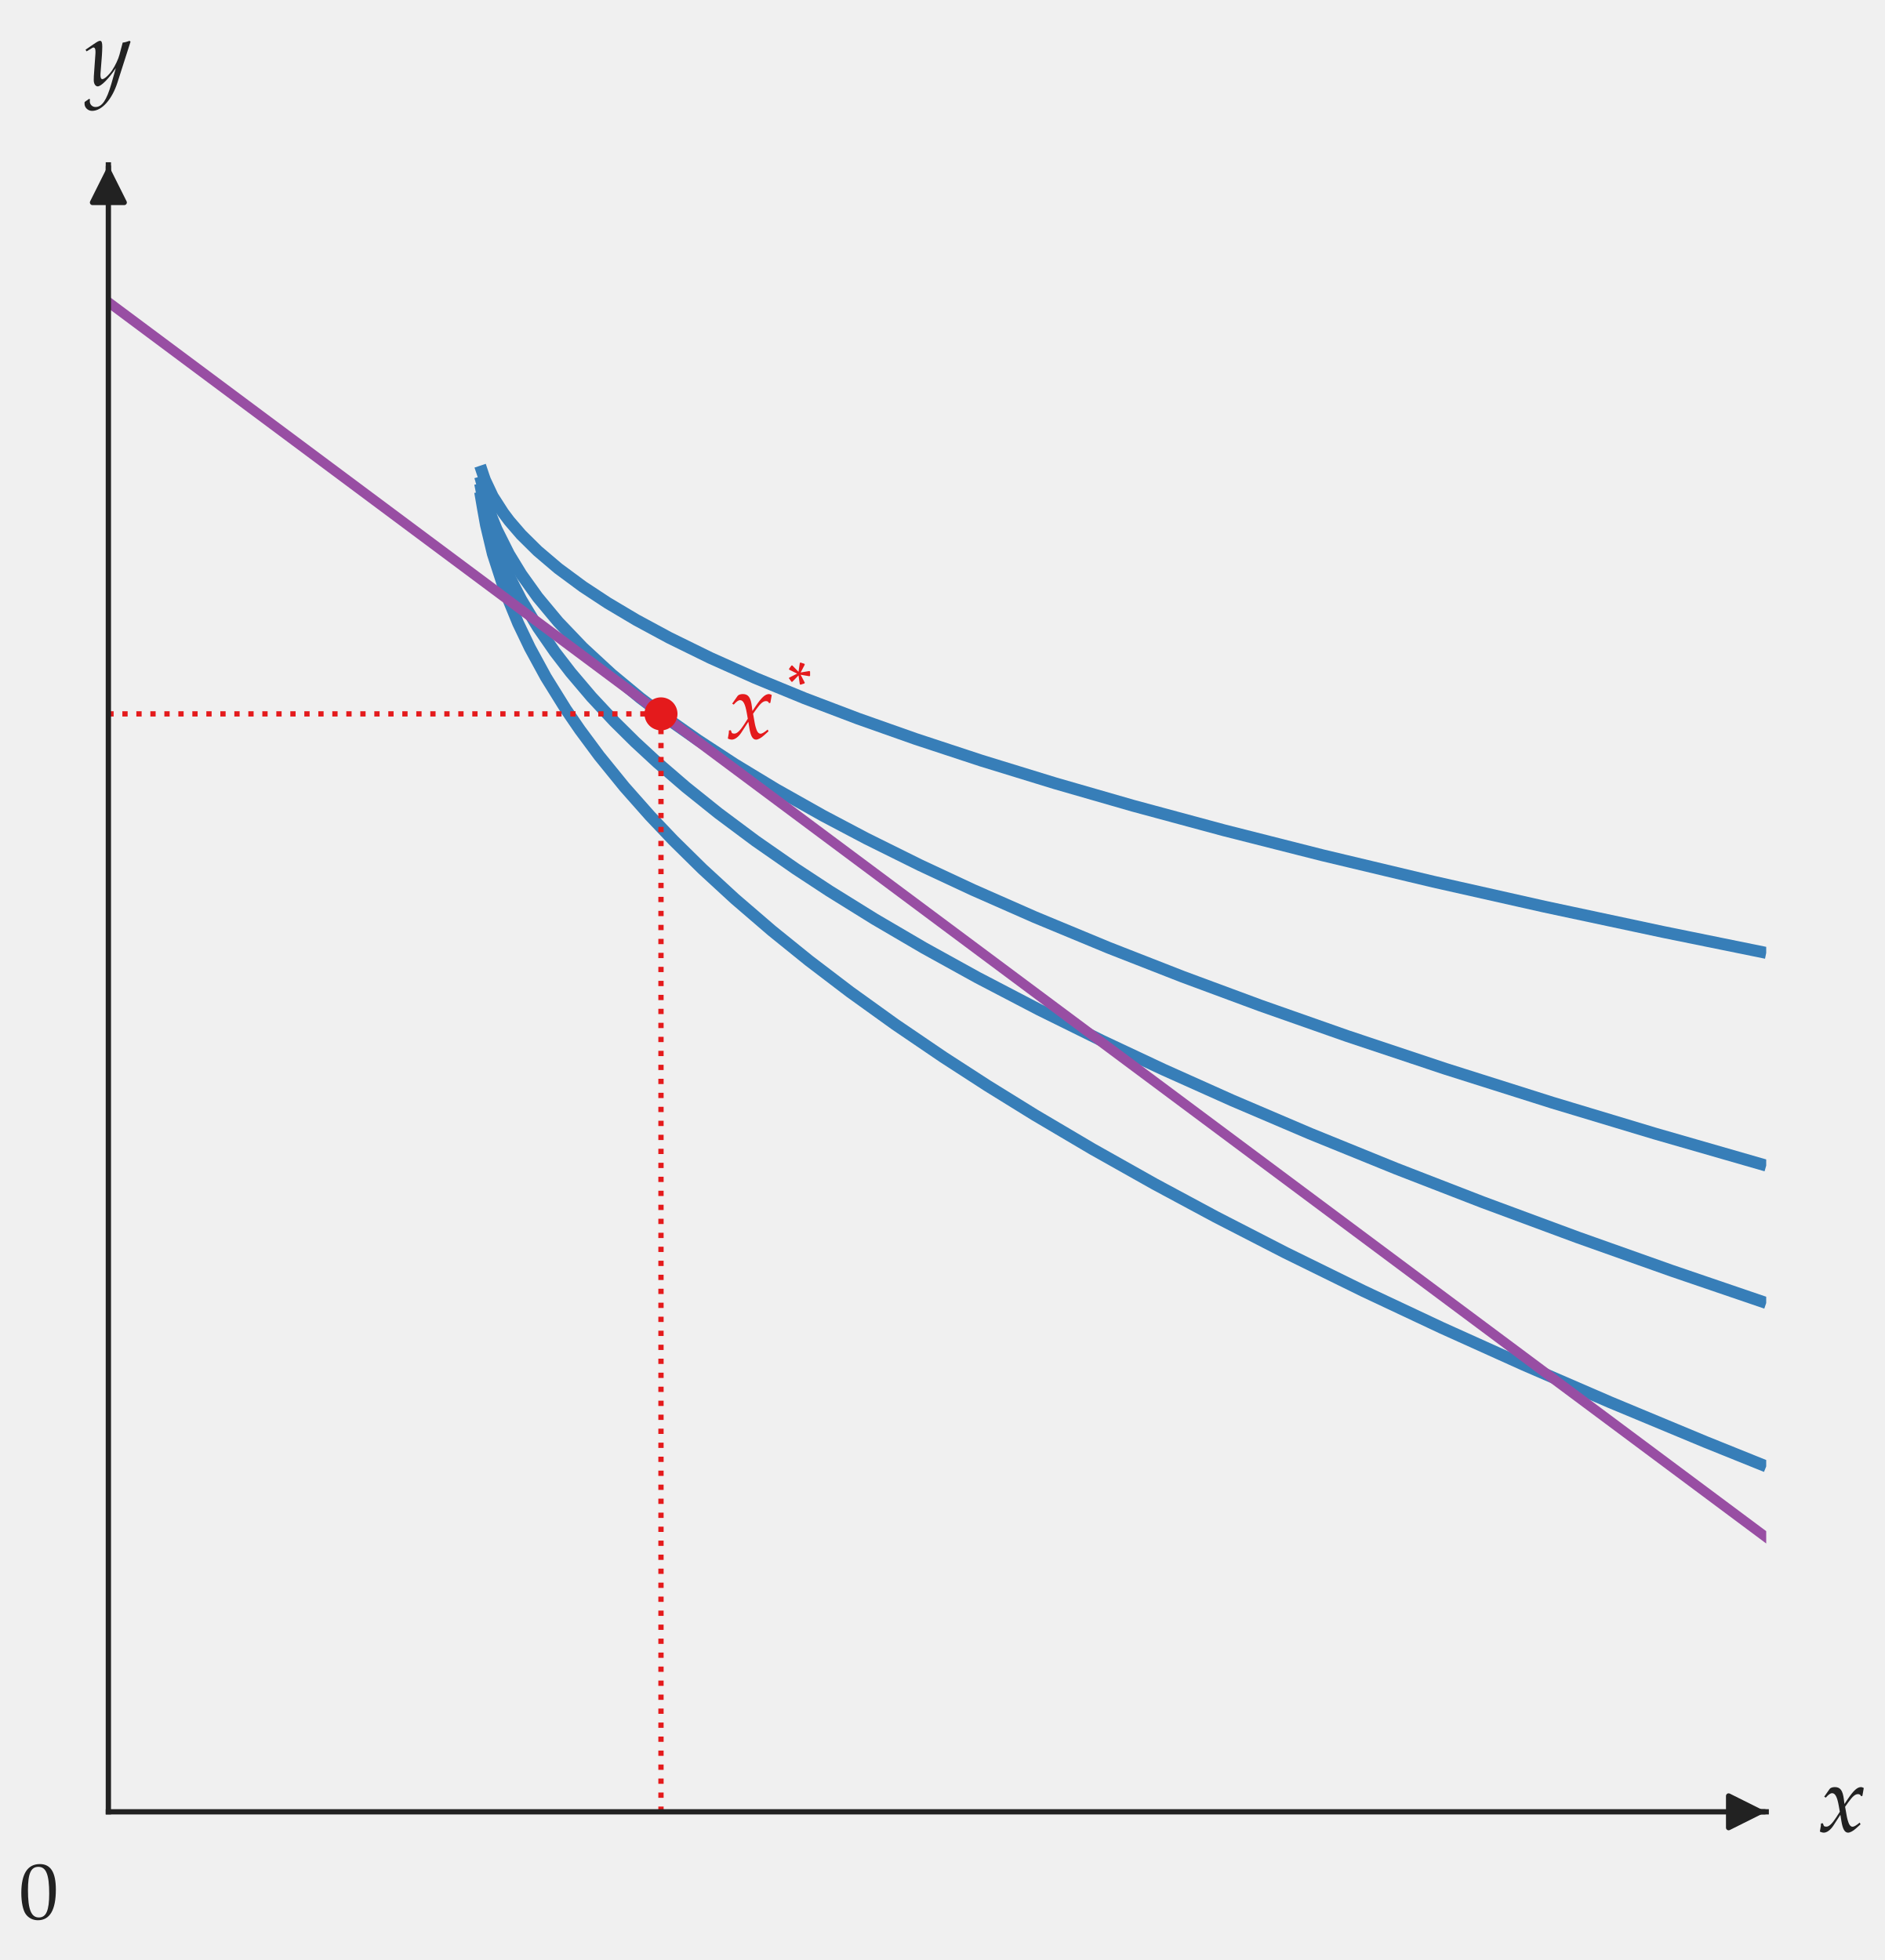
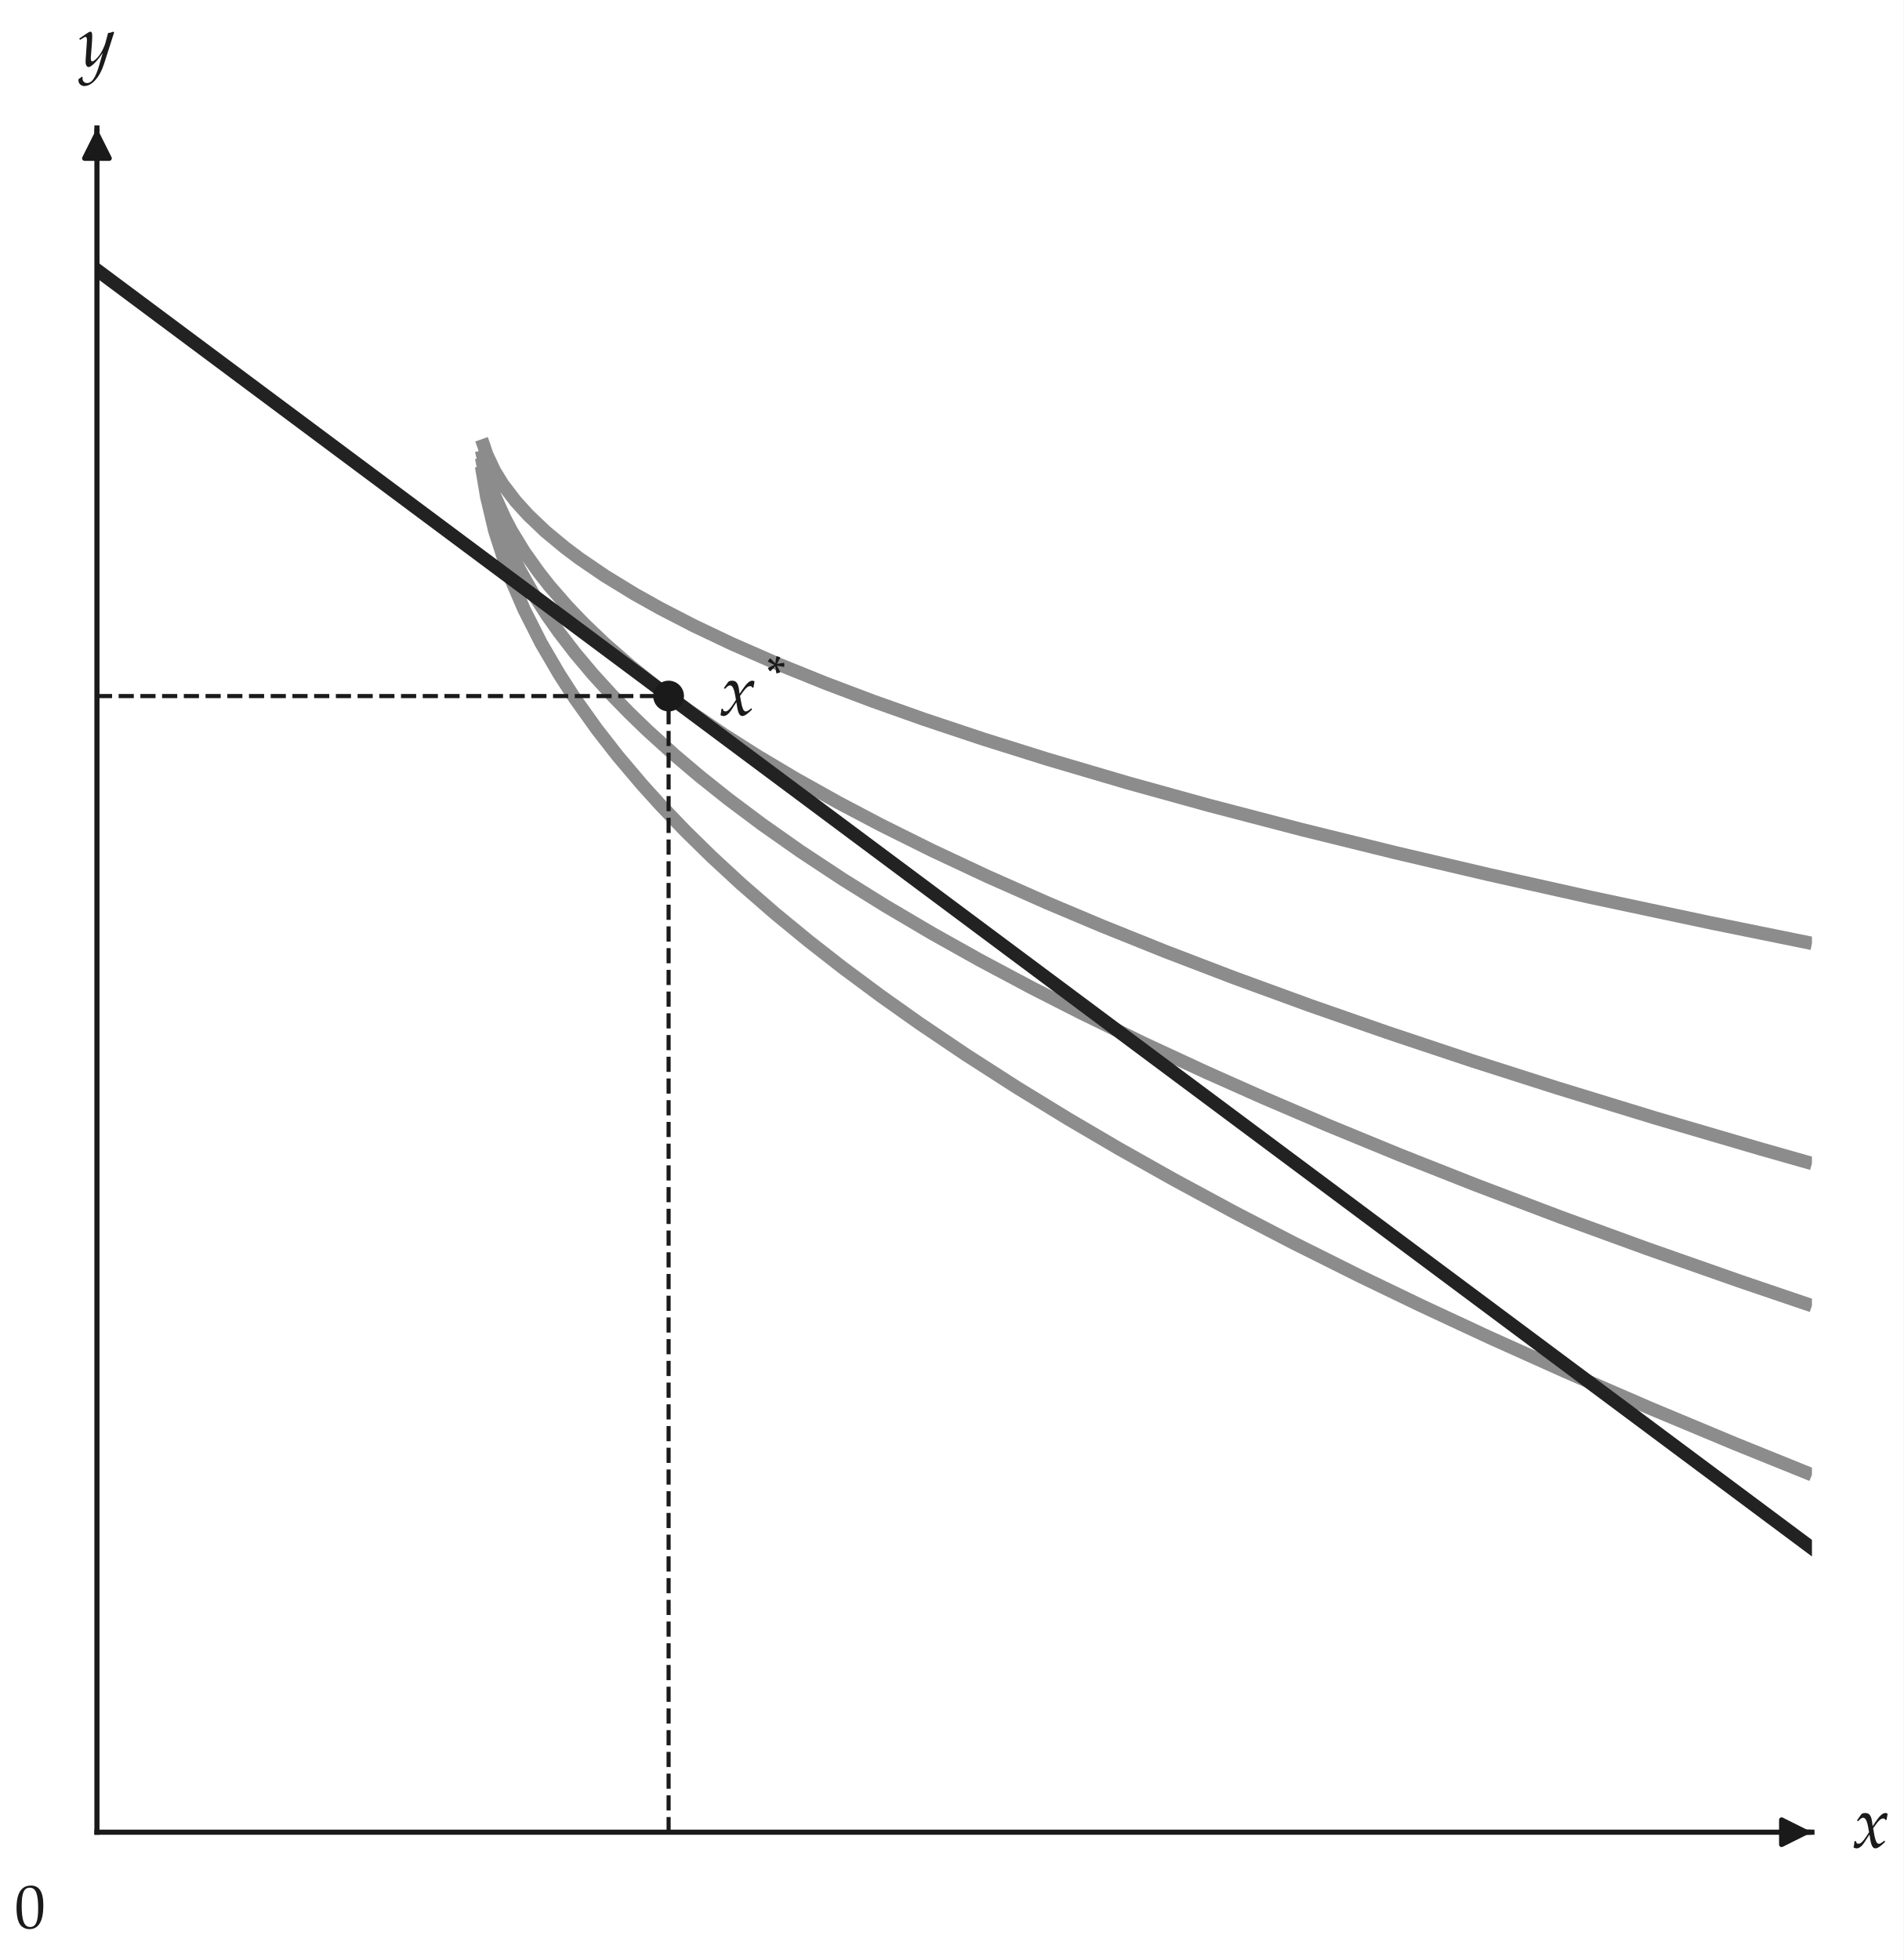
- <svg xmlns="http://www.w3.org/2000/svg" xmlns:xlink="http://www.w3.org/1999/xlink" width="285.393pt" height="296.906pt" viewBox="0 0 285.393 296.906" version="1.1">
+ <svg xmlns="http://www.w3.org/2000/svg" xmlns:xlink="http://www.w3.org/1999/xlink" width="371.604pt" height="382.561pt" viewBox="0 0 371.604 382.561" version="1.1">
  <defs>
    <style type="text/css">*{stroke-linejoin: round; stroke-linecap: butt}</style>
  </defs>
  <g id="figure_1">
    <g id="patch_1">
-       <path d="M 0 296.906  L 285.393 296.906  L 285.393 0  L 0 0  L 0 296.906  z " style="fill: none; opacity: 0" />
+       <path d="M 0 382.561  L 371.604 382.561  L 371.604 0  L 0 0  z " style="fill: #ffffff" />
    </g>
    <g id="axes_1">
      <g id="patch_2">
-         <path d="M 16.413 274.458  L 267.513 274.458  L 267.513 24.978  L 16.413 24.978  L 16.413 274.458  z " style="fill: none; opacity: 0" />
+         <path d="M 18.924 357.618  L 353.724 357.618  L 353.724 24.978  L 18.924 24.978  z " style="fill: #ffffff" />
      </g>
      <g id="patch_3">
-         <path d="M 267.262 274.458  Q 267.387 274.458 266.619 274.458  " style="fill: none; stroke: #222222; stroke-width: 0.8; stroke-linecap: round" />
-         <path d="M 261.819 272.058  L 266.619 274.458  L 261.819 276.858  z " style="fill: #222222; stroke: #222222; stroke-width: 0.8; stroke-linecap: round" />
+         <path d="M 353.389 357.618  Q 353.557 357.618 352.606 357.618  " style="fill: none; stroke: #1a1a1a; stroke-linecap: round" />
+         <path d="M 347.806 355.218  L 352.606 357.618  L 347.806 360.018  z " style="fill: #1a1a1a; stroke: #1a1a1a; stroke-linecap: round" />
      </g>
      <g id="patch_4">
-         <path d="M 16.413 25.227  Q 16.413 25.103 16.413 25.872  " style="fill: none; stroke: #222222; stroke-width: 0.8; stroke-linecap: round" />
-         <path d="M 14.013 30.672  L 16.413 25.872  L 18.813 30.672  z " style="fill: #222222; stroke: #222222; stroke-width: 0.8; stroke-linecap: round" />
+         <path d="M 18.924 25.311  Q 18.924 25.144 18.924 26.096  " style="fill: none; stroke: #1a1a1a; stroke-linecap: round" />
+         <path d="M 16.524 30.896  L 18.924 26.096  L 21.324 30.896  z " style="fill: #1a1a1a; stroke: #1a1a1a; stroke-linecap: round" />
      </g>
      <g id="matplotlib.axis_1">
        <g id="xtick_1">
          <g id="line2d_1" />
        </g>
        <g id="xtick_2">
          <g id="line2d_2" />
        </g>
        <g id="xtick_3">
          <g id="line2d_3" />
        </g>
        <g id="xtick_4">
          <g id="line2d_4" />
        </g>
        <g id="xtick_5">
          <g id="line2d_5" />
        </g>
+         <g id="xtick_6">
+           <g id="line2d_6" />
+         </g>
+         <g id="xtick_7">
+           <g id="line2d_7" />
+         </g>
+         <g id="xtick_8">
+           <g id="line2d_8" />
+         </g>
+         <g id="xtick_9">
+           <g id="line2d_9" />
+         </g>
+         <g id="xtick_10">
+           <g id="line2d_10" />
+         </g>
      </g>
      <g id="matplotlib.axis_2">
        <g id="ytick_1">
-           <g id="line2d_6" />
+           <g id="line2d_11" />
        </g>
        <g id="ytick_2">
-           <g id="line2d_7" />
+           <g id="line2d_12" />
        </g>
        <g id="ytick_3">
-           <g id="line2d_8" />
+           <g id="line2d_13" />
        </g>
        <g id="ytick_4">
-           <g id="line2d_9" />
+           <g id="line2d_14" />
        </g>
        <g id="ytick_5">
-           <g id="line2d_10" />
+           <g id="line2d_15" />
        </g>
        <g id="ytick_6">
-           <g id="line2d_11" />
+           <g id="line2d_16" />
        </g>
        <g id="ytick_7">
-           <g id="line2d_12" />
+           <g id="line2d_17" />
        </g>
      </g>
      <g id="QuadContourSet_1">
-         <path d="M 72.723 74.514  L 73.158 77.062  L 73.606 79.543  L 74.64 83.883  L 76.457 89.494  L 78.484 94.424  L 80.266 98.144  L 82.681 102.577  L 85.704 107.445  L 87.827 110.545  L 90.771 114.517  L 94.596 119.226  L 98.438 123.566  L 101.973 127.289  L 106.376 131.627  L 111.308 136.166  L 116.909 140.985  L 122.51 145.511  L 128.733 150.253  L 135.597 155.189  L 142.89 160.149  L 149.598 164.49  L 156.738 168.909  L 165.451 174.055  L 174.902 179.371  L 184.131 184.332  L 194.7 189.767  L 206.525 195.577  L 218.349 201.137  L 230.795 206.751  L 243.864 212.413  L 258.33 218.434  L 267.513 222.136  L 267.513 222.136  " clip-path="url(#pd87aa0b9e9)" style="fill: none; stroke: #377eb8; stroke-width: 1.8" />
-         <path d="M 72.723 73.25  L 73.232 75.822  L 73.496 77.062  L 74.741 81.403  L 76.158 85.123  L 77.275 87.603  L 78.947 90.852  L 81.474 95.044  L 84.051 98.764  L 86.438 101.865  L 89.594 105.585  L 93.066 109.305  L 96.2 112.405  L 99.553 115.506  L 103.866 119.226  L 108.819 123.198  L 114.42 127.376  L 120.527 131.627  L 125.622 134.973  L 132.467 139.225  L 139.935 143.597  L 148.025 148.068  L 157.36 152.941  L 166.938 157.669  L 176.178 162.01  L 186.61 166.685  L 198.434 171.732  L 211.503 177.043  L 224.572 182.11  L 238.932 187.432  L 253.199 192.498  L 267.513 197.383  L 267.513 197.383  " clip-path="url(#pd87aa0b9e9)" style="fill: none; stroke: #377eb8; stroke-width: 1.8" />
-         <path d="M 72.723 72.186  L 74.455 78.303  L 75.213 80.193  L 77.08 83.925  L 78.947 86.985  L 81.436 90.467  L 84.548 94.207  L 88.282 98.114  L 92.638 102.136  L 96.994 105.746  L 101.703 109.305  L 105.707 112.117  L 111.308 115.779  L 117.531 119.552  L 124.66 123.566  L 131.223 127.029  L 139.313 131.041  L 147.403 134.818  L 156.738 138.931  L 167.94 143.578  L 179.142 147.96  L 190.966 152.342  L 204.035 156.939  L 218.971 161.922  L 235.152 167.042  L 250.71 171.73  L 267.513 176.569  L 267.513 176.569  " clip-path="url(#pd87aa0b9e9)" style="fill: none; stroke: #377eb8; stroke-width: 1.8" />
-         <path d="M 72.723 70.547  L 73.242 72.102  L 73.459 72.722  L 74.629 75.202  L 76.219 77.682  L 77.151 78.923  L 78.947 81.005  L 81.436 83.465  L 84.548 86.11  L 88.282 88.871  L 92.016 91.328  L 96.372 93.918  L 101.351 96.606  L 107.574 99.66  L 114.42 102.722  L 121.888 105.791  L 129.978 108.865  L 138.691 111.943  L 148.648 115.224  L 159.85 118.667  L 171.674 122.072  L 185.365 125.769  L 200.301 129.556  L 217.104 133.56  L 233.907 137.339  L 251.955 141.185  L 267.513 144.348  L 267.513 144.348  " clip-path="url(#pd87aa0b9e9)" style="fill: none; stroke: #377eb8; stroke-width: 1.8" />
+         <path d="M 94.005 91.026  L 94.584 94.424  L 94.996 96.904  L 96.56 103.518  L 98.682 110.132  L 99.928 113.439  L 102.302 118.938  L 105.621 125.499  L 109.198 131.627  L 112.26 136.357  L 116.556 142.375  L 120.557 147.503  L 125.314 153.122  L 129.054 157.256  L 133.834 162.236  L 138.875 167.177  L 144.621 172.488  L 151.259 178.264  L 157.897 183.716  L 164.535 188.897  L 172.027 194.459  L 179.471 199.732  L 188.599 205.893  L 198.556 212.287  L 208.597 218.434  L 218.471 224.224  L 229.258 230.294  L 240.981 236.623  L 252.492 242.597  L 265.357 249.024  L 277.385 254.818  L 290.661 260.999  L 305.597 267.708  L 322.193 274.892  L 338.788 281.819  L 353.724 287.856  L 353.724 287.856  " clip-path="url(#p17b7cdfe65)" style="fill: none; stroke: #8c8c8c; stroke-width: 2.6" />
+         <path d="M 94.005 89.341  L 94.539 91.944  L 95.035 94.424  L 96.494 99.668  L 98.983 106.135  L 101.473 111.277  L 104.115 115.919  L 106.774 120.053  L 109.109 123.36  L 112.29 127.493  L 115.769 131.627  L 119.538 135.761  L 122.765 139.068  L 126.366 142.555  L 131.649 147.335  L 136.529 151.469  L 142.132 155.937  L 148.77 160.909  L 156.238 166.158  L 164.535 171.638  L 172.833 176.806  L 181.961 182.188  L 191.088 187.299  L 201.423 192.806  L 211.003 197.681  L 223.449 203.726  L 235.57 209.34  L 246.726 214.301  L 259.13 219.609  L 273.236 225.409  L 288.172 231.307  L 304.767 237.602  L 321.363 243.654  L 339.618 250.061  L 353.724 254.852  L 353.724 254.852  " clip-path="url(#p17b7cdfe65)" style="fill: none; stroke: #8c8c8c; stroke-width: 2.6" />
+         <path d="M 94.005 87.922  L 94.744 91.117  L 94.953 91.944  L 96.626 96.904  L 98.486 101.038  L 99.813 103.574  L 102.302 107.654  L 105.24 111.785  L 107.281 114.378  L 110.787 118.399  L 113.957 121.706  L 118.068 125.635  L 123.047 129.974  L 128.025 133.965  L 134.664 138.862  L 141.302 143.38  L 147.94 147.595  L 155.408 152.04  L 163.706 156.676  L 172.003 161.046  L 181.961 165.996  L 192.748 171.054  L 204.525 176.271  L 215.152 180.747  L 227.598 185.748  L 240.875 190.832  L 255.811 196.286  L 270.747 201.494  L 287.342 207.03  L 303.938 212.334  L 323.022 218.181  L 343.61 224.222  L 353.724 227.099  L 353.724 227.099  " clip-path="url(#p17b7cdfe65)" style="fill: none; stroke: #8c8c8c; stroke-width: 2.6" />
+         <path d="M 94.005 85.737  L 94.449 86.983  L 94.985 88.637  L 96.545 91.944  L 98.153 94.546  L 100.643 97.808  L 103.132 100.551  L 106.451 103.708  L 110.209 106.825  L 113.089 108.996  L 118.068 112.392  L 123.876 115.945  L 128.855 118.733  L 135.493 122.158  L 142.961 125.703  L 152.089 129.691  L 161.216 133.379  L 170.344 136.827  L 180.301 140.363  L 191.918 144.24  L 204.365 148.148  L 220.13 152.797  L 235.896 157.164  L 254.151 161.93  L 272.406 166.431  L 290.661 170.709  L 310.576 175.156  L 333.809 180.093  L 353.724 184.138  L 353.724 184.138  " clip-path="url(#p17b7cdfe65)" style="fill: none; stroke: #8c8c8c; stroke-width: 2.6" />
      </g>
-       <g id="line2d_13">
-         <path d="M 286.393 246.947  L 16.413 45.768  " clip-path="url(#pd87aa0b9e9)" style="fill: none; stroke: #984ea3; stroke-width: 1.5; stroke-linecap: square" />
+       <g id="line2d_18">
+         <path d="M 372.604 316.247  L 18.924 52.698  " clip-path="url(#p17b7cdfe65)" style="fill: none; stroke: #222222; stroke-width: 2.6; stroke-linecap: square" />
      </g>
-       <g id="line2d_14">
-         <path d="M 100.113 274.458  L 100.113 108.138  " clip-path="url(#pd87aa0b9e9)" style="fill: none; stroke-dasharray: 0.8,1.32; stroke-dashoffset: 0; stroke: #e41a1c; stroke-width: 0.8" />
+       <g id="line2d_19">
+         <path d="M 130.524 357.618  L 130.524 135.858  " clip-path="url(#p17b7cdfe65)" style="fill: none; stroke-dasharray: 2.96,1.28; stroke-dashoffset: 0; stroke: #1a1a1a; stroke-width: 0.8" />
      </g>
-       <g id="line2d_15">
-         <path d="M 16.413 108.138  L 100.113 108.138  " clip-path="url(#pd87aa0b9e9)" style="fill: none; stroke-dasharray: 0.8,1.32; stroke-dashoffset: 0; stroke: #e41a1c; stroke-width: 0.8" />
+       <g id="line2d_20">
+         <path d="M 18.924 135.858  L 130.524 135.858  " clip-path="url(#p17b7cdfe65)" style="fill: none; stroke-dasharray: 2.96,1.28; stroke-dashoffset: 0; stroke: #1a1a1a; stroke-width: 0.8" />
      </g>
      <g id="patch_5">
-         <path d="M 16.413 274.458  L 16.413 24.978  " style="fill: none; stroke: #222222; stroke-width: 0.8; stroke-linejoin: miter; stroke-linecap: square" />
+         <path d="M 18.924 357.618  L 18.924 24.978  " style="fill: none; stroke: #1a1a1a; stroke-linejoin: miter; stroke-linecap: square" />
      </g>
      <g id="patch_6">
-         <path d="M 16.413 274.458  L 267.513 274.458  " style="fill: none; stroke: #222222; stroke-width: 0.8; stroke-linejoin: miter; stroke-linecap: square" />
+         <path d="M 18.924 357.618  L 353.724 357.618  " style="fill: none; stroke: #1a1a1a; stroke-linejoin: miter; stroke-linecap: square" />
      </g>
      <g id="text_1">
-         <g style="fill: #222222" transform="translate(275.513 277.573) scale(0.14 -0.14)">
+         <g style="fill: #1a1a1a" transform="translate(361.724 360.733) scale(0.14 -0.14)">
          <defs>
            <path id="TeXGyrePagella-Italic-59" d="M 58 6  C 154 -45 256 -70 333 -70  C 544 -70 794 115 992 416  L 1478 1165  L 1549 723  C 1638 179 1779 -70 2010 -70  C 2150 -70 2355 38 2560 224  L 2874 506  L 2816 627  C 2586 435 2426 339 2323 339  C 2227 339 2144 403 2080 531  C 2022 653 1952 890 1920 1075  L 1805 1722  L 2029 2035  C 2330 2451 2502 2598 2701 2598  C 2803 2598 2880 2547 2912 2451  L 3002 2477  L 3098 3021  C 3021 3066 2963 3085 2906 3085  C 2650 3085 2394 2854 1997 2266  L 1760 1914  L 1722 2221  C 1645 2854 1472 3085 1094 3085  C 928 3085 787 3034 730 2950  L 358 2419  L 467 2355  C 659 2573 787 2662 909 2662  C 1120 2662 1261 2400 1370 1773  L 1440 1376  L 1184 979  C 909 550 691 346 512 346  C 416 346 346 371 333 403  L 262 582  L 134 563  C 134 435 122 352 83 147  C 70 70 64 51 58 6  z " transform="scale(0.015625)" />
          </defs>
          <use xlink:href="#TeXGyrePagella-Italic-59" transform="translate(0 0.796875)" />
        </g>
      </g>
      <g id="text_2">
-         <g style="fill: #222222" transform="translate(12.913 13.044) scale(0.14 -0.14)">
+         <g style="fill: #1a1a1a" transform="translate(15.424 13.044) scale(0.14 -0.14)">
          <defs>
            <path id="TeXGyrePagella-Italic-5a" d="M -51 -1267  C -51 -1542 186 -1766 474 -1766  C 1152 -1766 1856 -973 2234 211  L 3136 3027  L 3066 3085  C 2880 3014 2733 2976 2592 2963  L 2368 2118  C 2291 1818 2067 1350 1856 1037  C 1632 710 1318 429 1178 429  C 1037 429 1050 736 1056 819  L 1152 2061  C 1165 2259 1178 2502 1178 2682  C 1178 2970 1133 3085 1024 3085  C 941 3085 851 3040 544 2829  L 19 2470  L 90 2355  L 410 2547  C 442 2573 525 2624 570 2624  C 736 2624 710 2298 704 2195  L 595 640  L 589 384  C 582 115 704 -70 864 -70  C 1101 -70 1638 474 2118 1197  L 1805 102  C 1478 -1030 1158 -1498 710 -1498  C 486 -1498 314 -1325 314 -1101  C 314 -1069 320 -1018 326 -960  L 262 -934  L -45 -1152  C -51 -1197 -51 -1235 -51 -1267  z " transform="scale(0.015625)" />
          </defs>
          <use xlink:href="#TeXGyrePagella-Italic-5a" transform="translate(0 0.796875)" />
        </g>
      </g>
      <g id="text_3">
-         <g style="fill: #222222" transform="translate(2.88 290.6544) scale(0.12 -0.12)">
+         <g style="fill: #1a1a1a" transform="translate(2.88 376.3092) scale(0.12 -0.12)">
          <defs>
            <path id="TeXGyrePagella-Regular-11" d="M 186 2074  C 186 1325 320 678 544 365  C 768 51 1126 -128 1523 -128  C 2490 -128 2976 704 2976 2342  C 2976 3744 2560 4410 1683 4410  C 691 4410 186 3622 186 2074  z M 723 2304  C 723 3654 960 4186 1568 4186  C 2189 4186 2438 3558 2438 2022  C 2438 659 2195 96 1606 96  C 986 96 723 742 723 2304  z " transform="scale(0.015625)" />
          </defs>
          <use xlink:href="#TeXGyrePagella-Regular-11" transform="translate(0 0.09375)" />
        </g>
      </g>
-       <g id="line2d_16">
+       <g id="line2d_21">
        <defs>
-           <path id="m5b79eede5f" d="M 0 2  C 0.53 2 1.039 1.789 1.414 1.414  C 1.789 1.039 2 0.53 2 0  C 2 -0.53 1.789 -1.039 1.414 -1.414  C 1.039 -1.789 0.53 -2 0 -2  C -0.53 -2 -1.039 -1.789 -1.414 -1.414  C -1.789 -1.039 -2 -0.53 -2 0  C -2 0.53 -1.789 1.039 -1.414 1.414  C -1.039 1.789 -0.53 2 0 2  z " style="stroke: #e41a1c" />
+           <path id="mecdd2f8725" d="M 0 2.5  C 0.663 2.5 1.299 2.237 1.768 1.768  C 2.237 1.299 2.5 0.663 2.5 0  C 2.5 -0.663 2.237 -1.299 1.768 -1.768  C 1.299 -2.237 0.663 -2.5 0 -2.5  C -0.663 -2.5 -1.299 -2.237 -1.768 -1.768  C -2.237 -1.299 -2.5 -0.663 -2.5 0  C -2.5 0.663 -2.237 1.299 -1.768 1.768  C -1.299 2.237 -0.663 2.5 0 2.5  z " style="stroke: #1a1a1a" />
        </defs>
        <g>
-           <use xlink:href="#m5b79eede5f" x="100.113" y="108.138" style="fill: #e41a1c; stroke: #e41a1c" />
+           <use xlink:href="#mecdd2f8725" x="130.524" y="135.858" style="fill: #1a1a1a; stroke: #1a1a1a" />
        </g>
      </g>
      <g id="text_4">
-         <g style="fill: #e41a1c" transform="translate(110.113 111.981) scale(0.14 -0.14)">
+         <g style="fill: #1a1a1a" transform="translate(140.524 139.701) scale(0.14 -0.14)">
          <defs>
            <path id="TeXGyrePagella-Regular-b" d="M 205 2874  L 448 2541  L 531 2534  L 1146 3162  L 1274 2291  L 1344 2246  L 1734 2374  L 1766 2451  L 1357 3232  L 2227 3085  L 2291 3136  L 2291 3546  L 2227 3603  L 1357 3456  L 1766 4237  L 1734 4314  L 1344 4442  L 1274 4397  L 1146 3526  L 531 4154  L 448 4147  L 205 3814  L 224 3738  L 1011 3341  L 224 2950  L 205 2874  z " transform="scale(0.015625)" />
          </defs>
          <use xlink:href="#TeXGyrePagella-Italic-59" transform="translate(0 0.673438)" />
          <use xlink:href="#TeXGyrePagella-Regular-b" transform="translate(64.82853 34.41562) scale(0.7)" />
        </g>
      </g>
    </g>
  </g>
  <defs>
-     <clipPath id="pd87aa0b9e9">
-       <rect x="16.413" y="24.978" width="251.1" height="249.48" />
+     <clipPath id="p17b7cdfe65">
+       <rect x="18.924" y="24.978" width="334.8" height="332.64" />
    </clipPath>
  </defs>
</svg>
